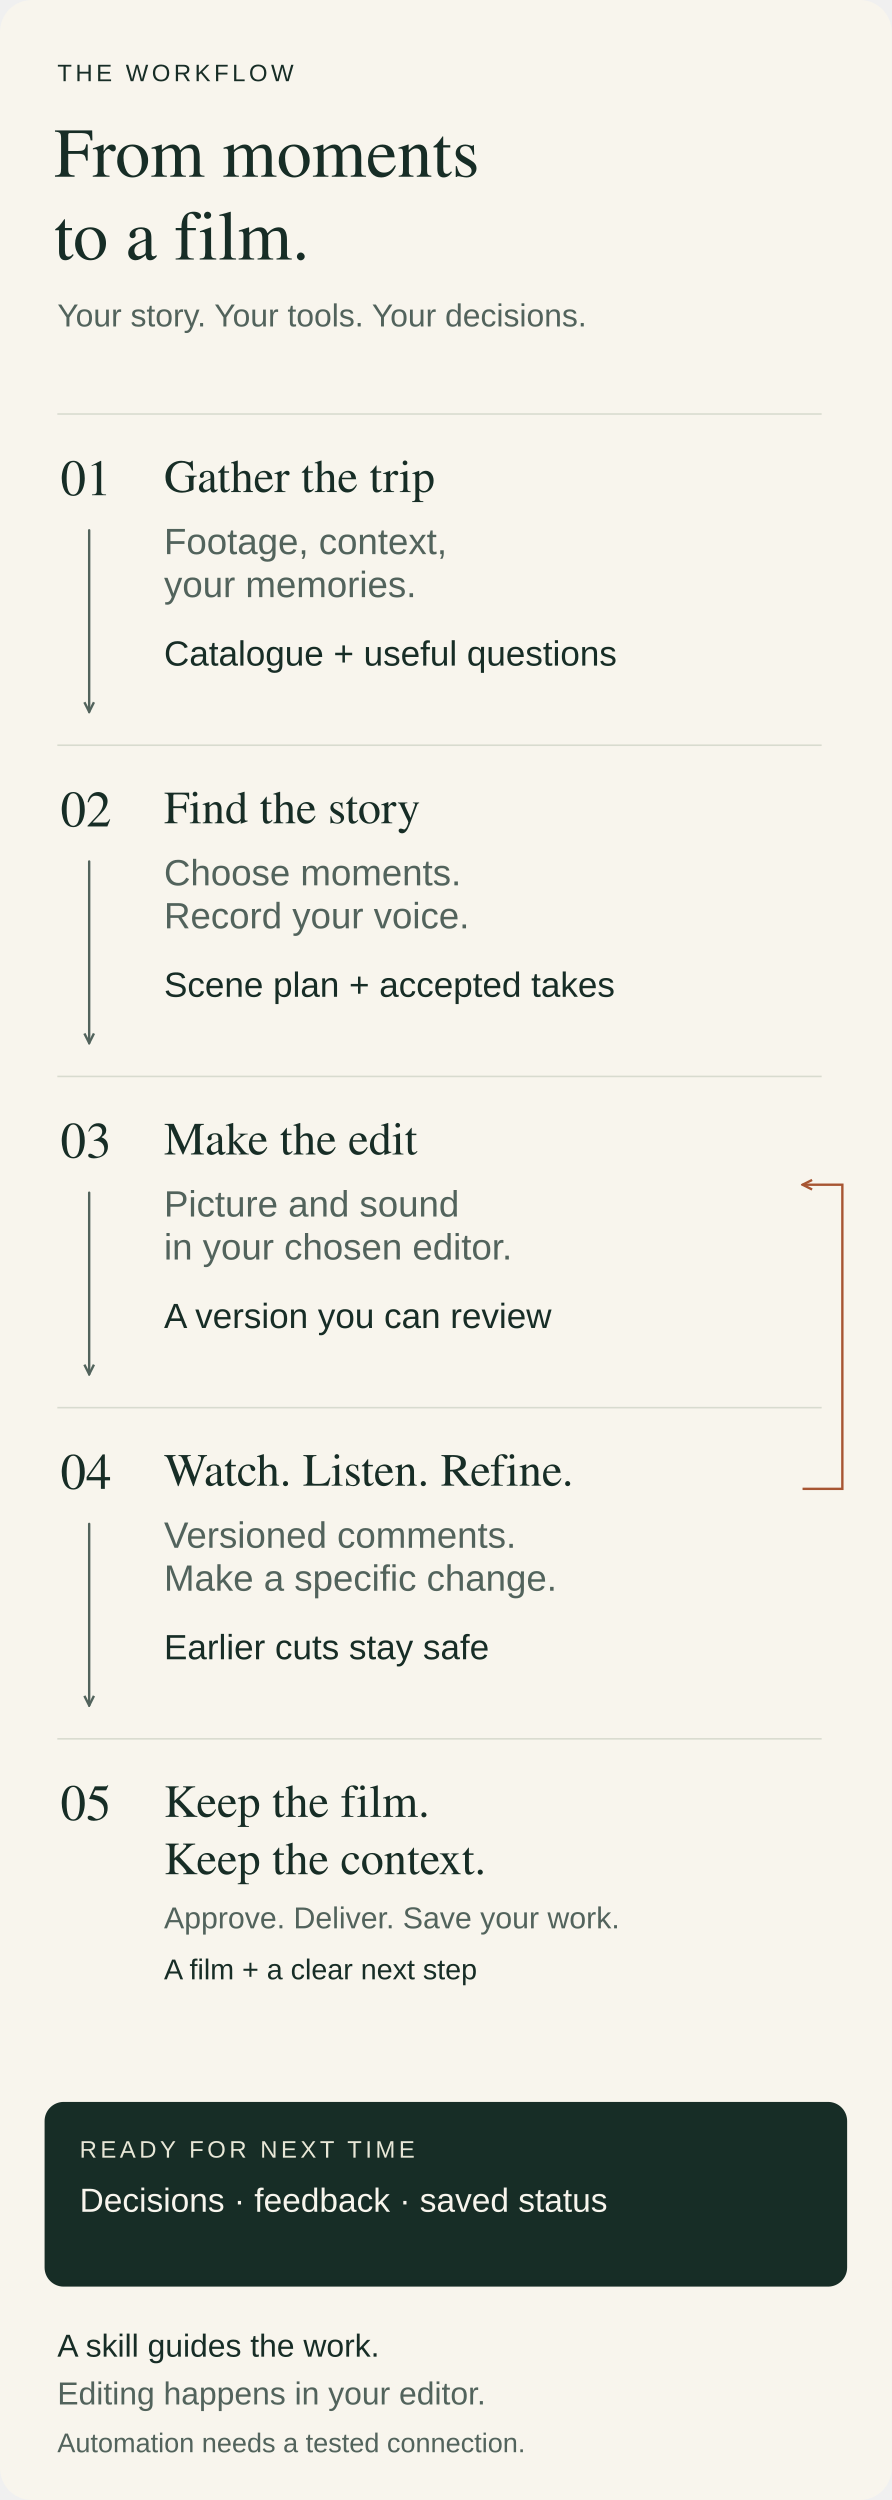
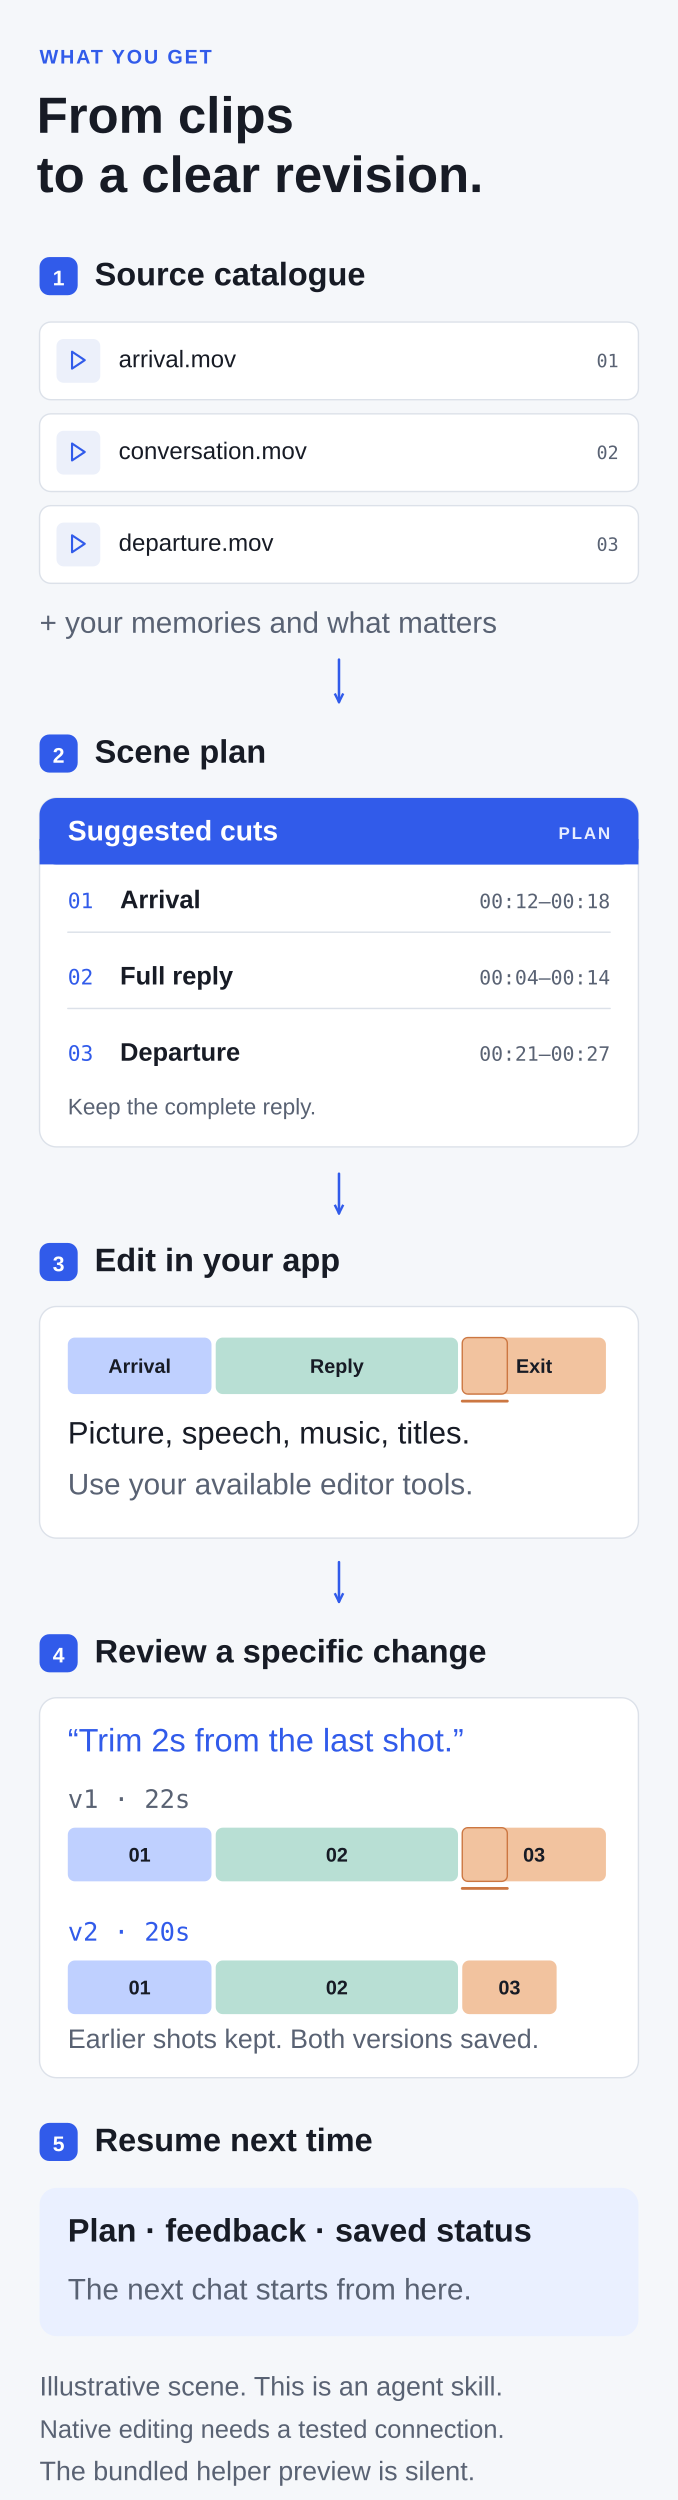
- <svg xmlns="http://www.w3.org/2000/svg" width="560" height="1570" viewBox="0 0 560 1570" role="img" aria-labelledby="title desc">
+ <svg xmlns="http://www.w3.org/2000/svg" width="480" height="1770" viewBox="0 0 480 1770" role="img" aria-labelledby="title desc">
  <defs>
    <marker id="arrow" markerWidth="8" markerHeight="8" refX="7" refY="4" orient="auto" markerUnits="userSpaceOnUse">
-       <path d="M1 1L7 4L1 7" fill="none" stroke="#52635c" stroke-width="1.5" />
-     </marker>
-     <marker id="return" markerWidth="8" markerHeight="8" refX="7" refY="4" orient="auto" markerUnits="userSpaceOnUse">
-       <path d="M1 1L7 4L1 7" fill="none" stroke="#a75532" stroke-width="1.5" />
+       <path d="M1 1L7 4L1 7" fill="none" stroke="#315bea" stroke-width="1.7" />
    </marker>
  </defs>
-   <style>text{font-family:Arial,Helvetica,sans-serif;fill:#172d26}.serif{font-family:Georgia,Times,serif}.muted{fill:#52635c}.label{font-size:15px;letter-spacing:2.2px}.line{fill:none;stroke:#52635c;stroke-width:1.5;stroke-linecap:round;stroke-linejoin:round}</style>
-   <rect width="560" height="1570" rx="20" fill="#f8f5ed" />
-   <text x="36" y="51" font-size="15" class="label">THE WORKFLOW</text>
-   <text x="34" y="111" font-size="44" class="serif">From moments</text>
-   <text x="34" y="163" font-size="44" class="serif">to a film.</text>
-   <text x="36" y="205" font-size="20" class="muted">Your story. Your tools. Your decisions.</text>
-   <path d="M36 260H516" stroke="#d8dbcf" />
-   <text x="38" y="311" font-size="32" class="serif">01</text>
-   <text x="103" y="309" font-size="29" class="serif">Gather the trip</text>
-   <text x="103" y="348" font-size="23" class="muted">Footage, context,</text>
-   <text x="103" y="375" font-size="23" class="muted">your memories.</text>
-   <text x="103" y="418" font-size="22" class="">Catalogue + useful questions</text>
-   <path d="M56 333V447" class="line" marker-end="url(#arrow)" />
-   <path d="M36 468H516" stroke="#d8dbcf" />
-   <text x="38" y="519" font-size="32" class="serif">02</text>
-   <text x="103" y="517" font-size="29" class="serif">Find the story</text>
-   <text x="103" y="556" font-size="23" class="muted">Choose moments.</text>
-   <text x="103" y="583" font-size="23" class="muted">Record your voice.</text>
-   <text x="103" y="626" font-size="22" class="">Scene plan + accepted takes</text>
-   <path d="M56 541V655" class="line" marker-end="url(#arrow)" />
-   <path d="M36 676H516" stroke="#d8dbcf" />
-   <text x="38" y="727" font-size="32" class="serif">03</text>
-   <text x="103" y="725" font-size="29" class="serif">Make the edit</text>
-   <text x="103" y="764" font-size="23" class="muted">Picture and sound</text>
-   <text x="103" y="791" font-size="23" class="muted">in your chosen editor.</text>
-   <text x="103" y="834" font-size="22" class="">A version you can review</text>
-   <path d="M56 749V863" class="line" marker-end="url(#arrow)" />
-   <path d="M36 884H516" stroke="#d8dbcf" />
-   <text x="38" y="935" font-size="32" class="serif">04</text>
-   <text x="103" y="933" font-size="29" class="serif">Watch. Listen. Refine.</text>
-   <text x="103" y="972" font-size="23" class="muted">Versioned comments.</text>
-   <text x="103" y="999" font-size="23" class="muted">Make a specific change.</text>
-   <text x="103" y="1042" font-size="22" class="">Earlier cuts stay safe</text>
-   <path d="M56 957V1071" class="line" marker-end="url(#arrow)" />
-   <path d="M36 1092H516" stroke="#d8dbcf" />
-   <text x="38" y="1143" font-size="32" class="serif">05</text>
-   <text x="103" y="1141" font-size="29" class="serif">Keep the film.</text>
-   <text x="103" y="1177" font-size="29" class="serif">Keep the context.</text>
-   <text x="103" y="1211" font-size="19" class="muted">Approve. Deliver. Save your work.</text>
-   <text x="103" y="1243" font-size="18" class="">A film + a clear next step</text>
-   <path d="M504 935H529V744H504" fill="none" stroke="#a75532" stroke-width="1.5" marker-end="url(#return)" />
-   <rect x="28" y="1320" width="504" height="116" rx="12" fill="#172d26" />
-   <text x="50" y="1355" font-size="14" class="label" style="fill:#e8e7d7">READY FOR NEXT TIME</text>
-   <text x="50" y="1389" font-size="21" class="" style="fill:#f8f5ed">Decisions · feedback · saved status</text>
-   <text x="36" y="1480" font-size="20" class="">A skill guides the work.</text>
-   <text x="36" y="1510" font-size="20" class="muted">Editing happens in your editor.</text>
-   <text x="36" y="1540" font-size="17" class="muted">Automation needs a tested connection.</text>
+   <style>text{font-family:Arial,Helvetica,sans-serif;fill:#171b25}.mono{font-family:Menlo,Consolas,monospace}.label{letter-spacing:1.3px}</style>
+   <rect x="0" y="0" width="480" height="1770" rx="0" fill="#f5f7fa" />
+   <text x="28" y="45" font-size="14" font-weight="600" style="fill:#315bea" class="label" text-anchor="start">WHAT YOU GET</text>
+   <text x="26" y="94" font-size="36" font-weight="700" style="fill:#171b25" class="" text-anchor="start">From clips</text>
+   <text x="26" y="136" font-size="36" font-weight="700" style="fill:#171b25" class="" text-anchor="start">to a clear revision.</text>
+   <rect x="28" y="182" width="27" height="27" rx="7" fill="#315bea" />
+   <text x="41.5" y="202" font-size="15" font-weight="700" style="fill:white" class="" text-anchor="middle">1</text>
+   <text x="67" y="202" font-size="23" font-weight="600" style="fill:#171b25" class="" text-anchor="start">Source catalogue</text>
+   <rect x="28" y="228" width="424" height="55" rx="8" fill="white" stroke="#dce1e9" />
+   <rect x="40" y="240" width="31" height="31" rx="5" fill="#ecf0fa" />
+   <path d="M51 249L60 255L51 261Z" fill="none" stroke="#315bea" stroke-width="1.5" stroke-linecap="round" stroke-linejoin="round" />
+   <text x="84" y="260" font-size="17" font-weight="500" style="fill:#171b25" class="" text-anchor="start">arrival.mov</text>
+   <text x="438" y="260" font-size="13" font-weight="500" style="fill:#596273" class="mono" text-anchor="end">01</text>
+   <rect x="28" y="293" width="424" height="55" rx="8" fill="white" stroke="#dce1e9" />
+   <rect x="40" y="305" width="31" height="31" rx="5" fill="#ecf0fa" />
+   <path d="M51 314L60 320L51 326Z" fill="none" stroke="#315bea" stroke-width="1.5" stroke-linecap="round" stroke-linejoin="round" />
+   <text x="84" y="325" font-size="17" font-weight="500" style="fill:#171b25" class="" text-anchor="start">conversation.mov</text>
+   <text x="438" y="325" font-size="13" font-weight="500" style="fill:#596273" class="mono" text-anchor="end">02</text>
+   <rect x="28" y="358" width="424" height="55" rx="8" fill="white" stroke="#dce1e9" />
+   <rect x="40" y="370" width="31" height="31" rx="5" fill="#ecf0fa" />
+   <path d="M51 379L60 385L51 391Z" fill="none" stroke="#315bea" stroke-width="1.5" stroke-linecap="round" stroke-linejoin="round" />
+   <text x="84" y="390" font-size="17" font-weight="500" style="fill:#171b25" class="" text-anchor="start">departure.mov</text>
+   <text x="438" y="390" font-size="13" font-weight="500" style="fill:#596273" class="mono" text-anchor="end">03</text>
+   <text x="28" y="448" font-size="21" font-weight="400" style="fill:#596273" class="" text-anchor="start">+ your memories and what matters</text>
+   <path d="M240 467V497" fill="none" stroke="#315bea" stroke-width="1.8" stroke-linecap="round" stroke-linejoin="round" marker-end="url(#arrow)" />
+   <rect x="28" y="520" width="27" height="27" rx="7" fill="#315bea" />
+   <text x="41.5" y="540" font-size="15" font-weight="700" style="fill:white" class="" text-anchor="middle">2</text>
+   <text x="67" y="540" font-size="23" font-weight="600" style="fill:#171b25" class="" text-anchor="start">Scene plan</text>
+   <rect x="28" y="565" width="424" height="247" rx="12" fill="white" stroke="#dce1e9" />
+   <rect x="28" y="565" width="424" height="47" rx="12" fill="#315bea" />
+   <rect x="28" y="594" width="424" height="18" rx="0" fill="#315bea" />
+   <text x="48" y="595" font-size="20" font-weight="600" style="fill:white" class="" text-anchor="start">Suggested cuts</text>
+   <text x="432" y="594" font-size="12" font-weight="600" style="fill:#e7edff" class="label" text-anchor="end">PLAN</text>
+   <text x="48" y="643" font-size="15" font-weight="500" style="fill:#315bea" class="mono" text-anchor="start">01</text>
+   <text x="85" y="643" font-size="18" font-weight="600" style="fill:#171b25" class="" text-anchor="start">Arrival</text>
+   <text x="432" y="643" font-size="14" font-weight="400" style="fill:#596273" class="mono" text-anchor="end">00:12–00:18</text>
+   <path d="M48 660H432" fill="none" stroke="#dce1e9" stroke-width="1" stroke-linecap="round" stroke-linejoin="round" />
+   <text x="48" y="697" font-size="15" font-weight="500" style="fill:#315bea" class="mono" text-anchor="start">02</text>
+   <text x="85" y="697" font-size="18" font-weight="600" style="fill:#171b25" class="" text-anchor="start">Full reply</text>
+   <text x="432" y="697" font-size="14" font-weight="400" style="fill:#596273" class="mono" text-anchor="end">00:04–00:14</text>
+   <path d="M48 714H432" fill="none" stroke="#dce1e9" stroke-width="1" stroke-linecap="round" stroke-linejoin="round" />
+   <text x="48" y="751" font-size="15" font-weight="500" style="fill:#315bea" class="mono" text-anchor="start">03</text>
+   <text x="85" y="751" font-size="18" font-weight="600" style="fill:#171b25" class="" text-anchor="start">Departure</text>
+   <text x="432" y="751" font-size="14" font-weight="400" style="fill:#596273" class="mono" text-anchor="end">00:21–00:27</text>
+   <text x="48" y="789" font-size="16" font-weight="400" style="fill:#596273" class="" text-anchor="start">Keep the complete reply.</text>
+   <path d="M240 831V859" fill="none" stroke="#315bea" stroke-width="1.8" stroke-linecap="round" stroke-linejoin="round" marker-end="url(#arrow)" />
+   <rect x="28" y="880" width="27" height="27" rx="7" fill="#315bea" />
+   <text x="41.5" y="900" font-size="15" font-weight="700" style="fill:white" class="" text-anchor="middle">3</text>
+   <text x="67" y="900" font-size="23" font-weight="600" style="fill:#171b25" class="" text-anchor="start">Edit in your app</text>
+   <rect x="28" y="925" width="424" height="164" rx="12" fill="white" stroke="#dce1e9" />
+   <rect x="48" y="947" width="101.727" height="40" rx="5" fill="#bfd0ff" />
+   <text x="98.864" y="972.0" font-size="14" font-weight="600" style="fill:#171b25" class="" text-anchor="middle">Arrival</text>
+   <rect x="152.727" y="947" width="171.545" height="40" rx="5" fill="#b8dfd4" />
+   <text x="238.5" y="972.0" font-size="14" font-weight="600" style="fill:#171b25" class="" text-anchor="middle">Reply</text>
+   <rect x="327.273" y="947" width="101.727" height="40" rx="5" fill="#f2c39f" />
+   <text x="378.136" y="972.0" font-size="14" font-weight="600" style="fill:#171b25" class="" text-anchor="middle">Exit</text>
+   <rect x="327.273" y="947" width="31.909" height="40" rx="4" fill="none" stroke="#cc7742" />
+   <path d="M327.273 992H359.182" fill="none" stroke="#cc7742" stroke-width="2" stroke-linecap="round" stroke-linejoin="round" />
+   <text x="48" y="1022" font-size="22" font-weight="500" style="fill:#171b25" class="" text-anchor="start">Picture, speech, music, titles.</text>
+   <text x="48" y="1058" font-size="21" font-weight="400" style="fill:#596273" class="" text-anchor="start">Use your available editor tools.</text>
+   <path d="M240 1106V1134" fill="none" stroke="#315bea" stroke-width="1.8" stroke-linecap="round" stroke-linejoin="round" marker-end="url(#arrow)" />
+   <rect x="28" y="1157" width="27" height="27" rx="7" fill="#315bea" />
+   <text x="41.5" y="1177" font-size="15" font-weight="700" style="fill:white" class="" text-anchor="middle">4</text>
+   <text x="67" y="1177" font-size="23" font-weight="600" style="fill:#171b25" class="" text-anchor="start">Review a specific change</text>
+   <rect x="28" y="1202" width="424" height="269" rx="12" fill="white" stroke="#dce1e9" />
+   <text x="48" y="1240" font-size="23" font-weight="500" style="fill:#315bea" class="" text-anchor="start">“Trim 2s from the last shot.”</text>
+   <text x="48" y="1280" font-size="18" font-weight="500" style="fill:#596273" class="mono" text-anchor="start">v1 · 22s</text>
+   <rect x="48" y="1294" width="101.727" height="38" rx="5" fill="#bfd0ff" />
+   <text x="98.864" y="1318.0" font-size="14" font-weight="600" style="fill:#171b25" class="" text-anchor="middle">01</text>
+   <rect x="152.727" y="1294" width="171.545" height="38" rx="5" fill="#b8dfd4" />
+   <text x="238.5" y="1318.0" font-size="14" font-weight="600" style="fill:#171b25" class="" text-anchor="middle">02</text>
+   <rect x="327.273" y="1294" width="101.727" height="38" rx="5" fill="#f2c39f" />
+   <text x="378.136" y="1318.0" font-size="14" font-weight="600" style="fill:#171b25" class="" text-anchor="middle">03</text>
+   <rect x="327.273" y="1294" width="31.909" height="38" rx="4" fill="none" stroke="#cc7742" />
+   <path d="M327.273 1337H359.182" fill="none" stroke="#cc7742" stroke-width="2" stroke-linecap="round" stroke-linejoin="round" />
+   <text x="48" y="1374" font-size="18" font-weight="500" style="fill:#315bea" class="mono" text-anchor="start">v2 · 20s</text>
+   <rect x="48" y="1388" width="101.727" height="38" rx="5" fill="#bfd0ff" />
+   <text x="98.864" y="1412.0" font-size="14" font-weight="600" style="fill:#171b25" class="" text-anchor="middle">01</text>
+   <rect x="152.727" y="1388" width="171.545" height="38" rx="5" fill="#b8dfd4" />
+   <text x="238.5" y="1412.0" font-size="14" font-weight="600" style="fill:#171b25" class="" text-anchor="middle">02</text>
+   <rect x="327.273" y="1388" width="66.818" height="38" rx="5" fill="#f2c39f" />
+   <text x="360.682" y="1412.0" font-size="14" font-weight="600" style="fill:#171b25" class="" text-anchor="middle">03</text>
+   <text x="48" y="1450" font-size="19" font-weight="400" style="fill:#596273" class="" text-anchor="start">Earlier shots kept. Both versions saved.</text>
+   <rect x="28" y="1503" width="27" height="27" rx="7" fill="#315bea" />
+   <text x="41.5" y="1523" font-size="15" font-weight="700" style="fill:white" class="" text-anchor="middle">5</text>
+   <text x="67" y="1523" font-size="23" font-weight="600" style="fill:#171b25" class="" text-anchor="start">Resume next time</text>
+   <rect x="28" y="1549" width="424" height="105" rx="12" fill="#eaf0ff" />
+   <text x="48" y="1587" font-size="23" font-weight="600" style="fill:#171b25" class="" text-anchor="start">Plan · feedback · saved status</text>
+   <text x="48" y="1628" font-size="21" font-weight="400" style="fill:#596273" class="" text-anchor="start">The next chat starts from here.</text>
+   <text x="28" y="1696" font-size="19" font-weight="400" style="fill:#596273" class="" text-anchor="start">Illustrative scene. This is an agent skill.</text>
+   <text x="28" y="1726" font-size="18" font-weight="400" style="fill:#596273" class="" text-anchor="start">Native editing needs a tested connection.</text>
+   <text x="28" y="1756" font-size="19" font-weight="400" style="fill:#596273" class="" text-anchor="start">The bundled helper preview is silent.</text>
</svg>
